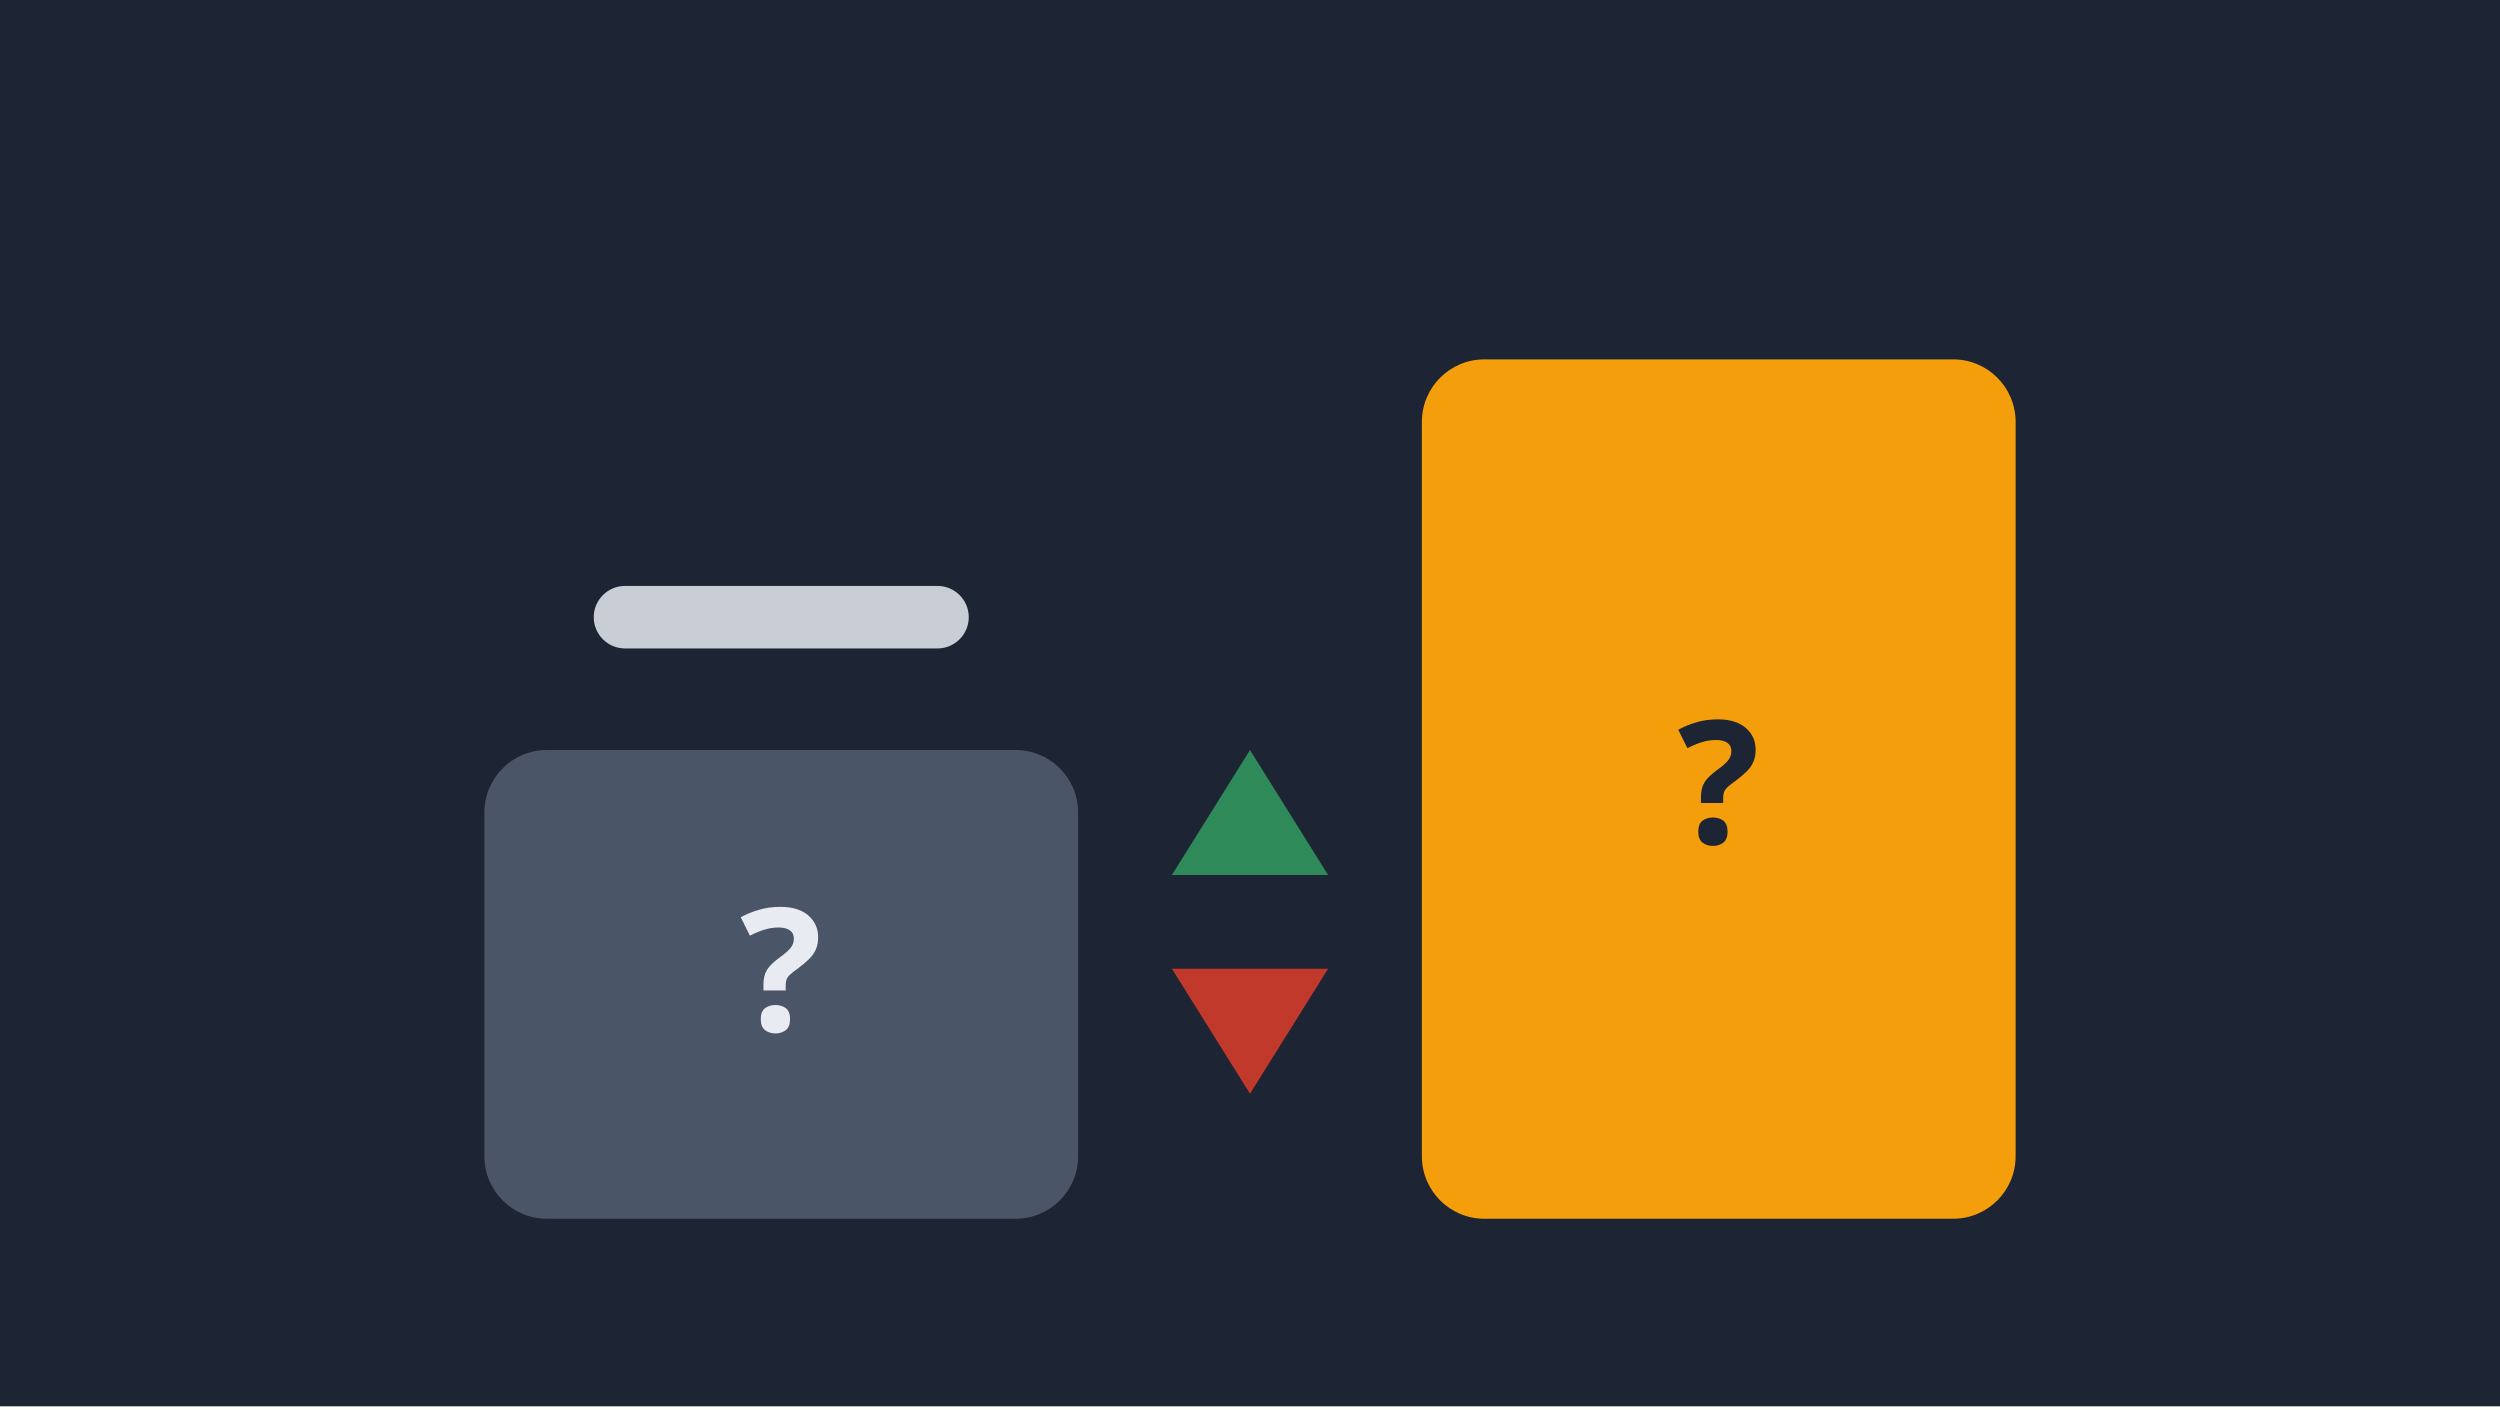
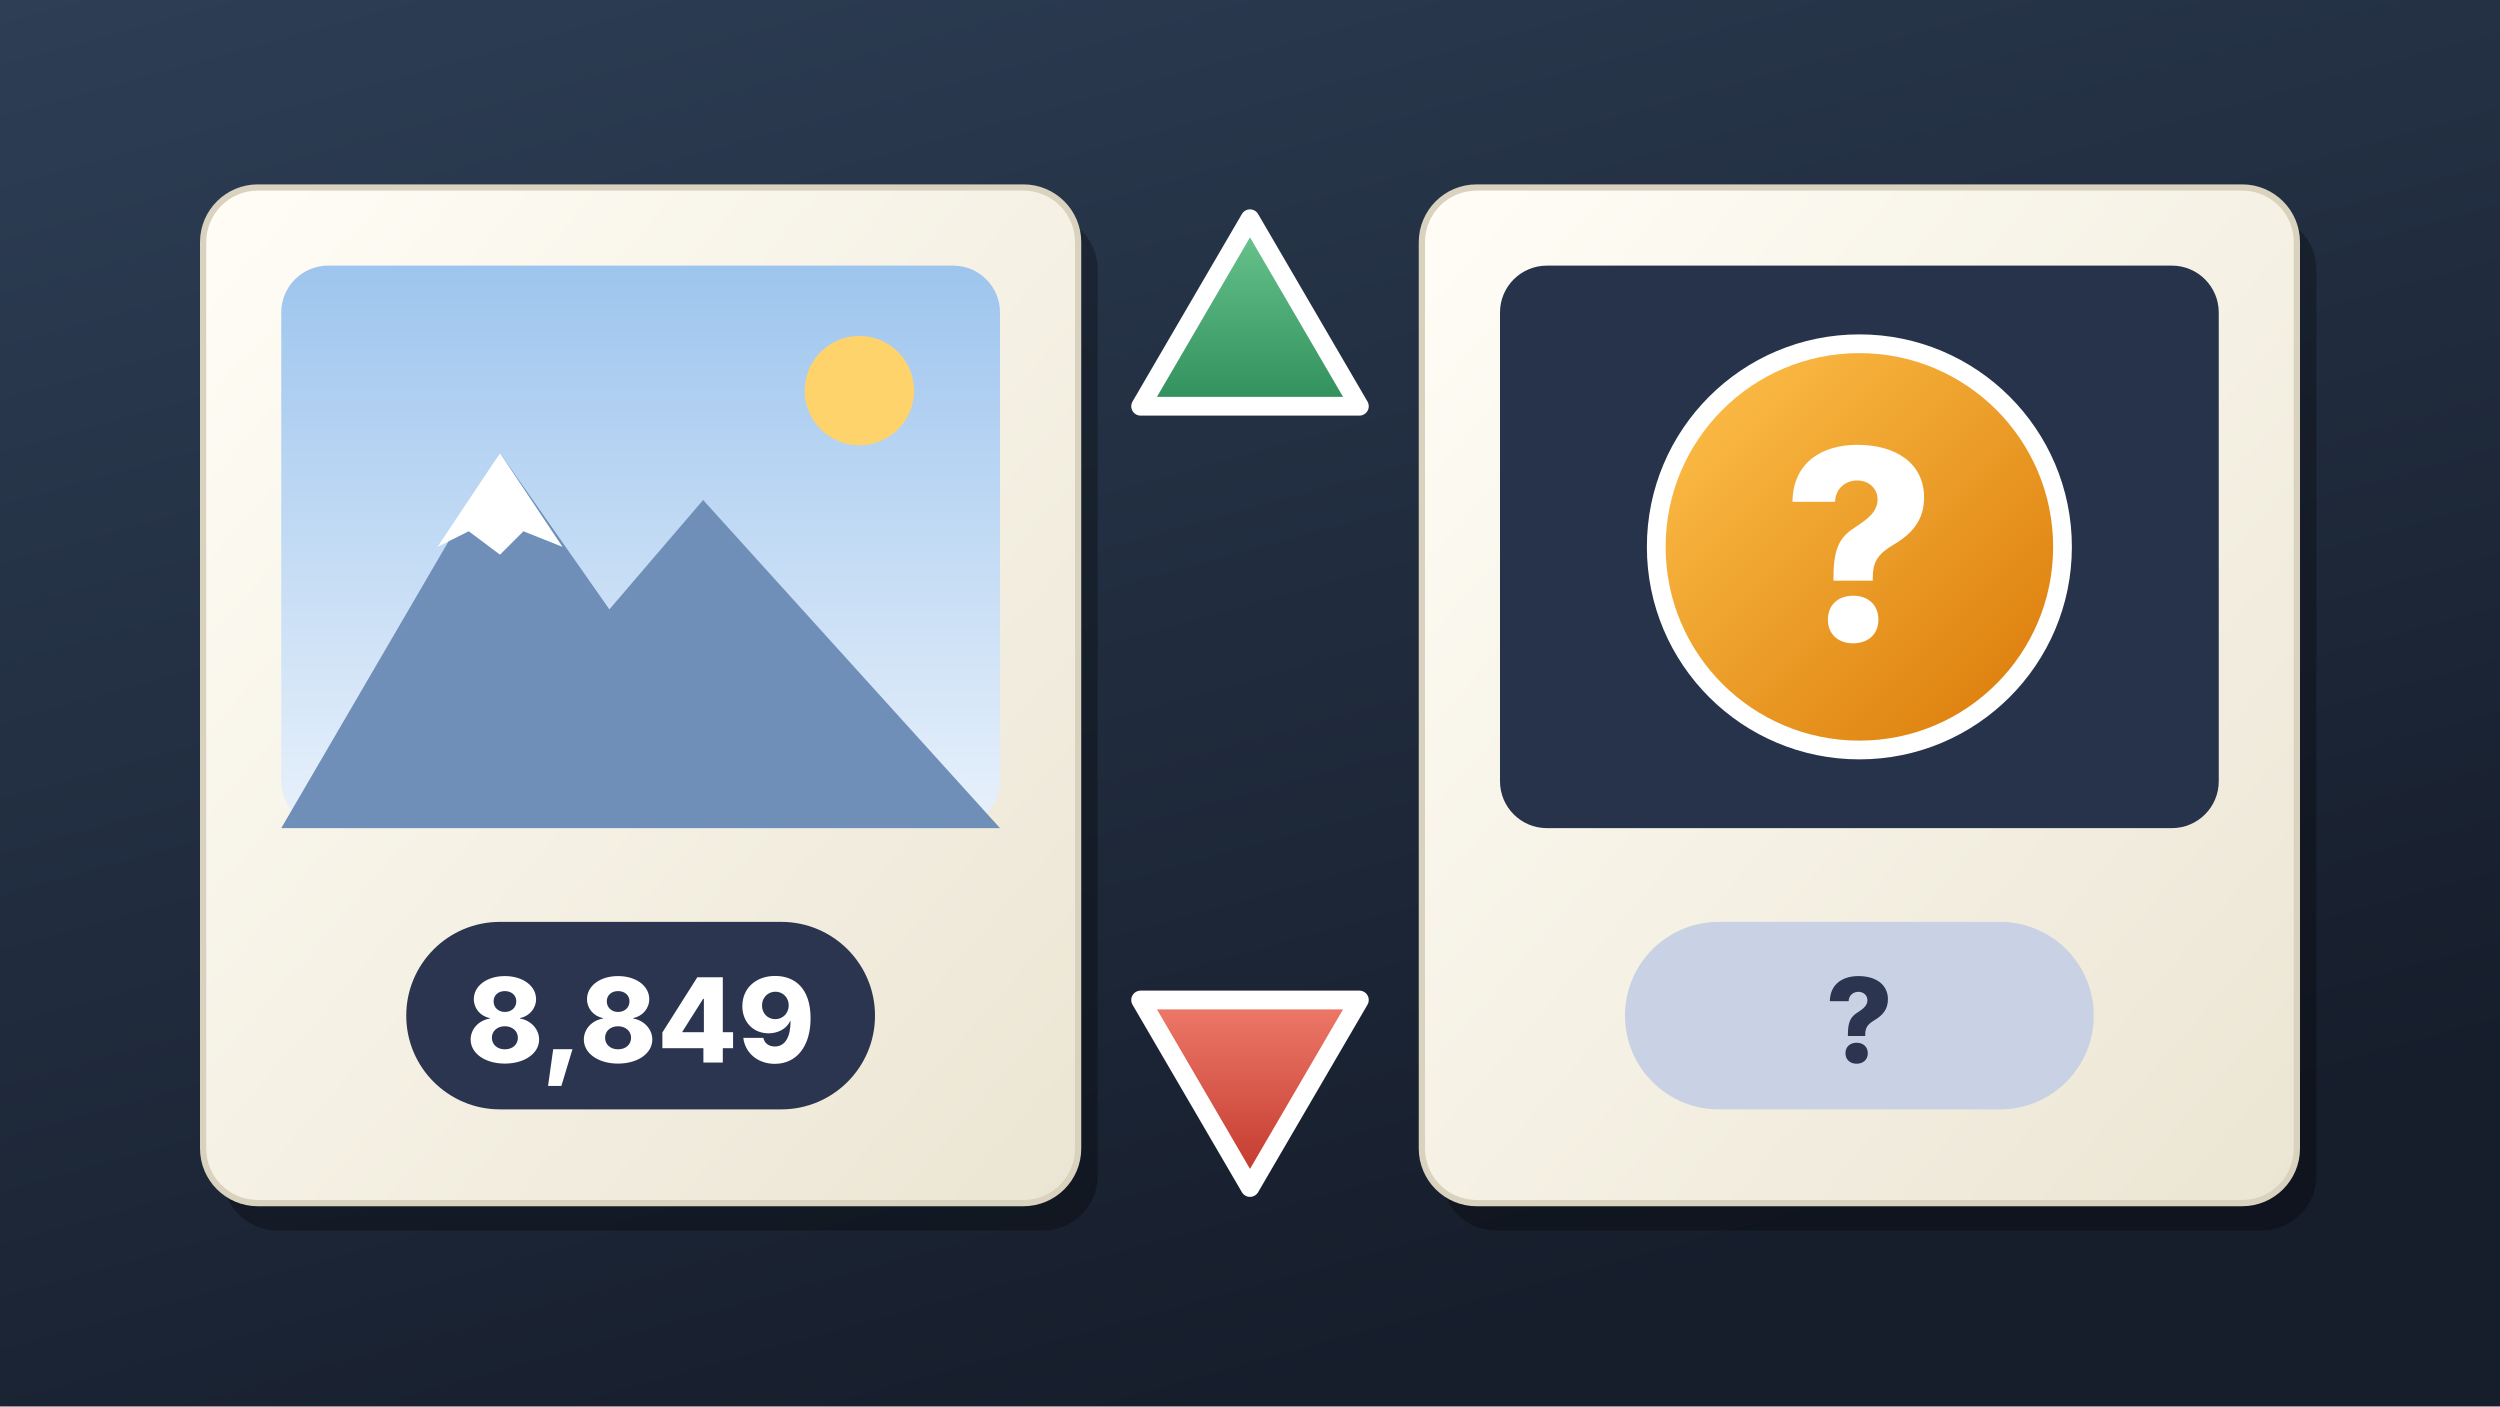
<svg xmlns="http://www.w3.org/2000/svg" width="320" height="180" viewBox="0 0 320 180">
-   <rect width="320" height="180" fill="#1d2433" />
-   <rect x="62" y="96" width="76" height="60" rx="8" fill="#4b5568" />
-   <rect x="182" y="46" width="76" height="110" rx="8" fill="#f59e0b" />
-   <g font-family="system-ui,sans-serif" font-weight="700" text-anchor="middle" fill="#e8ebf1" />
-   <rect x="76" y="75" width="48" height="8" rx="4" fill="#e8ebf1" opacity=".85" />
-   <rect x="196" y="25" width="48" height="8" rx="4" fill="#1d2433" opacity=".85" />
-   <g font-family="system-ui,sans-serif" font-weight="700" text-anchor="middle" fill="#e8ebf1">
-     <text x="100" y="132" font-size="22" fill="#e8ebf1">?</text>
-     <text x="220" y="108" font-size="22" fill="#1d2433">?</text>
+   <rect width="320" height="180" fill="#161d2b" />
+   <defs>
+     <linearGradient id="higherlower-paper" x1="0" y1="0" x2="1" y2="1">
+       <stop offset="0" stop-color="#fffdf6" />
+       <stop offset="1" stop-color="#ebe5d3" />
+     </linearGradient>
+     <linearGradient id="higherlower-slate" x1="0" y1="0" x2="0.5" y2="1">
+       <stop offset="0" stop-color="#2d3e55" />
+       <stop offset="1" stop-color="#161d2b" />
+     </linearGradient>
+     <linearGradient id="higherlower-sky" x1="0" y1="0" x2="0" y2="1">
+       <stop offset="0" stop-color="#9ec5ee" />
+       <stop offset="1" stop-color="#e8f1fb" />
+     </linearGradient>
+     <linearGradient id="higherlower-amber" x1="0" y1="0" x2="1" y2="1">
+       <stop offset="0" stop-color="#ffc44d" />
+       <stop offset="1" stop-color="#d97706" />
+     </linearGradient>
+     <linearGradient id="higherlower-up" x1="0" y1="0" x2="0" y2="1">
+       <stop offset="0" stop-color="#6cc68f" />
+       <stop offset="1" stop-color="#2f8f5b" />
+     </linearGradient>
+     <linearGradient id="higherlower-down" x1="0" y1="0" x2="0" y2="1">
+       <stop offset="0" stop-color="#ef7a6a" />
+       <stop offset="1" stop-color="#c0362a" />
+     </linearGradient>
+   </defs>
+   <rect width="320" height="180" fill="url(#higherlower-slate)" />
+   <g transform="translate(26 24)">
+     <rect x="2.5" y="3.5" width="112" height="130" rx="7" fill="rgba(0,0,0,0.3)" />
+     <rect x="0" y="0" width="112" height="130" rx="7" fill="url(#higherlower-paper)" stroke="#d9d2bf" stroke-width="0.8" />
+     <rect x="10" y="10" width="92" height="72" rx="6" fill="url(#higherlower-sky)" />
+     <path d="M10 82L38 34L52 54L64 40L102 82Z" fill="#6f8fb8" />
+     <path d="M30 46L38 34L46 46L41 44L38 47L34 44Z" fill="#fff" />
+     <circle cx="84" cy="26" r="7" fill="#ffd36b" />
+     <rect x="26" y="94" width="60" height="24" rx="12" fill="#2b3550" />
+     <text x="56" y="112" font-size="15" font-weight="800" text-anchor="middle" fill="#fff" font-family="system-ui,-apple-system,sans-serif" font-variant-numeric="tabular-nums">8,849</text>
  </g>
-   <path d="M150 112l10-16 10 16z" fill="#2f8a5a" />
-   <path d="M150 124l10 16 10-16z" fill="#c0392b" />
+   <g transform="translate(182 24)">
+     <rect x="2.5" y="3.5" width="112" height="130" rx="7" fill="rgba(0,0,0,0.3)" />
+     <rect x="0" y="0" width="112" height="130" rx="7" fill="url(#higherlower-paper)" stroke="#d9d2bf" stroke-width="0.8" />
+     <rect x="10" y="10" width="92" height="72" rx="6" fill="#27334a" />
+     <circle cx="56" cy="46" r="26" fill="url(#higherlower-amber)" stroke="#fff" stroke-width="2.4" />
+     <text x="56" y="58" font-size="34" font-weight="800" text-anchor="middle" fill="#fff" font-family="system-ui,-apple-system,sans-serif">?</text>
+     <rect x="26" y="94" width="60" height="24" rx="12" fill="#c8d2e4" />
+     <text x="56" y="112" font-size="15" font-weight="800" text-anchor="middle" fill="#2b3550" font-family="system-ui,-apple-system,sans-serif">?</text>
+   </g>
+   <path d="M160 28L174 52L146 52Z" fill="url(#higherlower-up)" stroke="#fff" stroke-width="2.4" stroke-linejoin="round" />
+   <path d="M160 152L174 128L146 128Z" fill="url(#higherlower-down)" stroke="#fff" stroke-width="2.4" stroke-linejoin="round" />
</svg>
